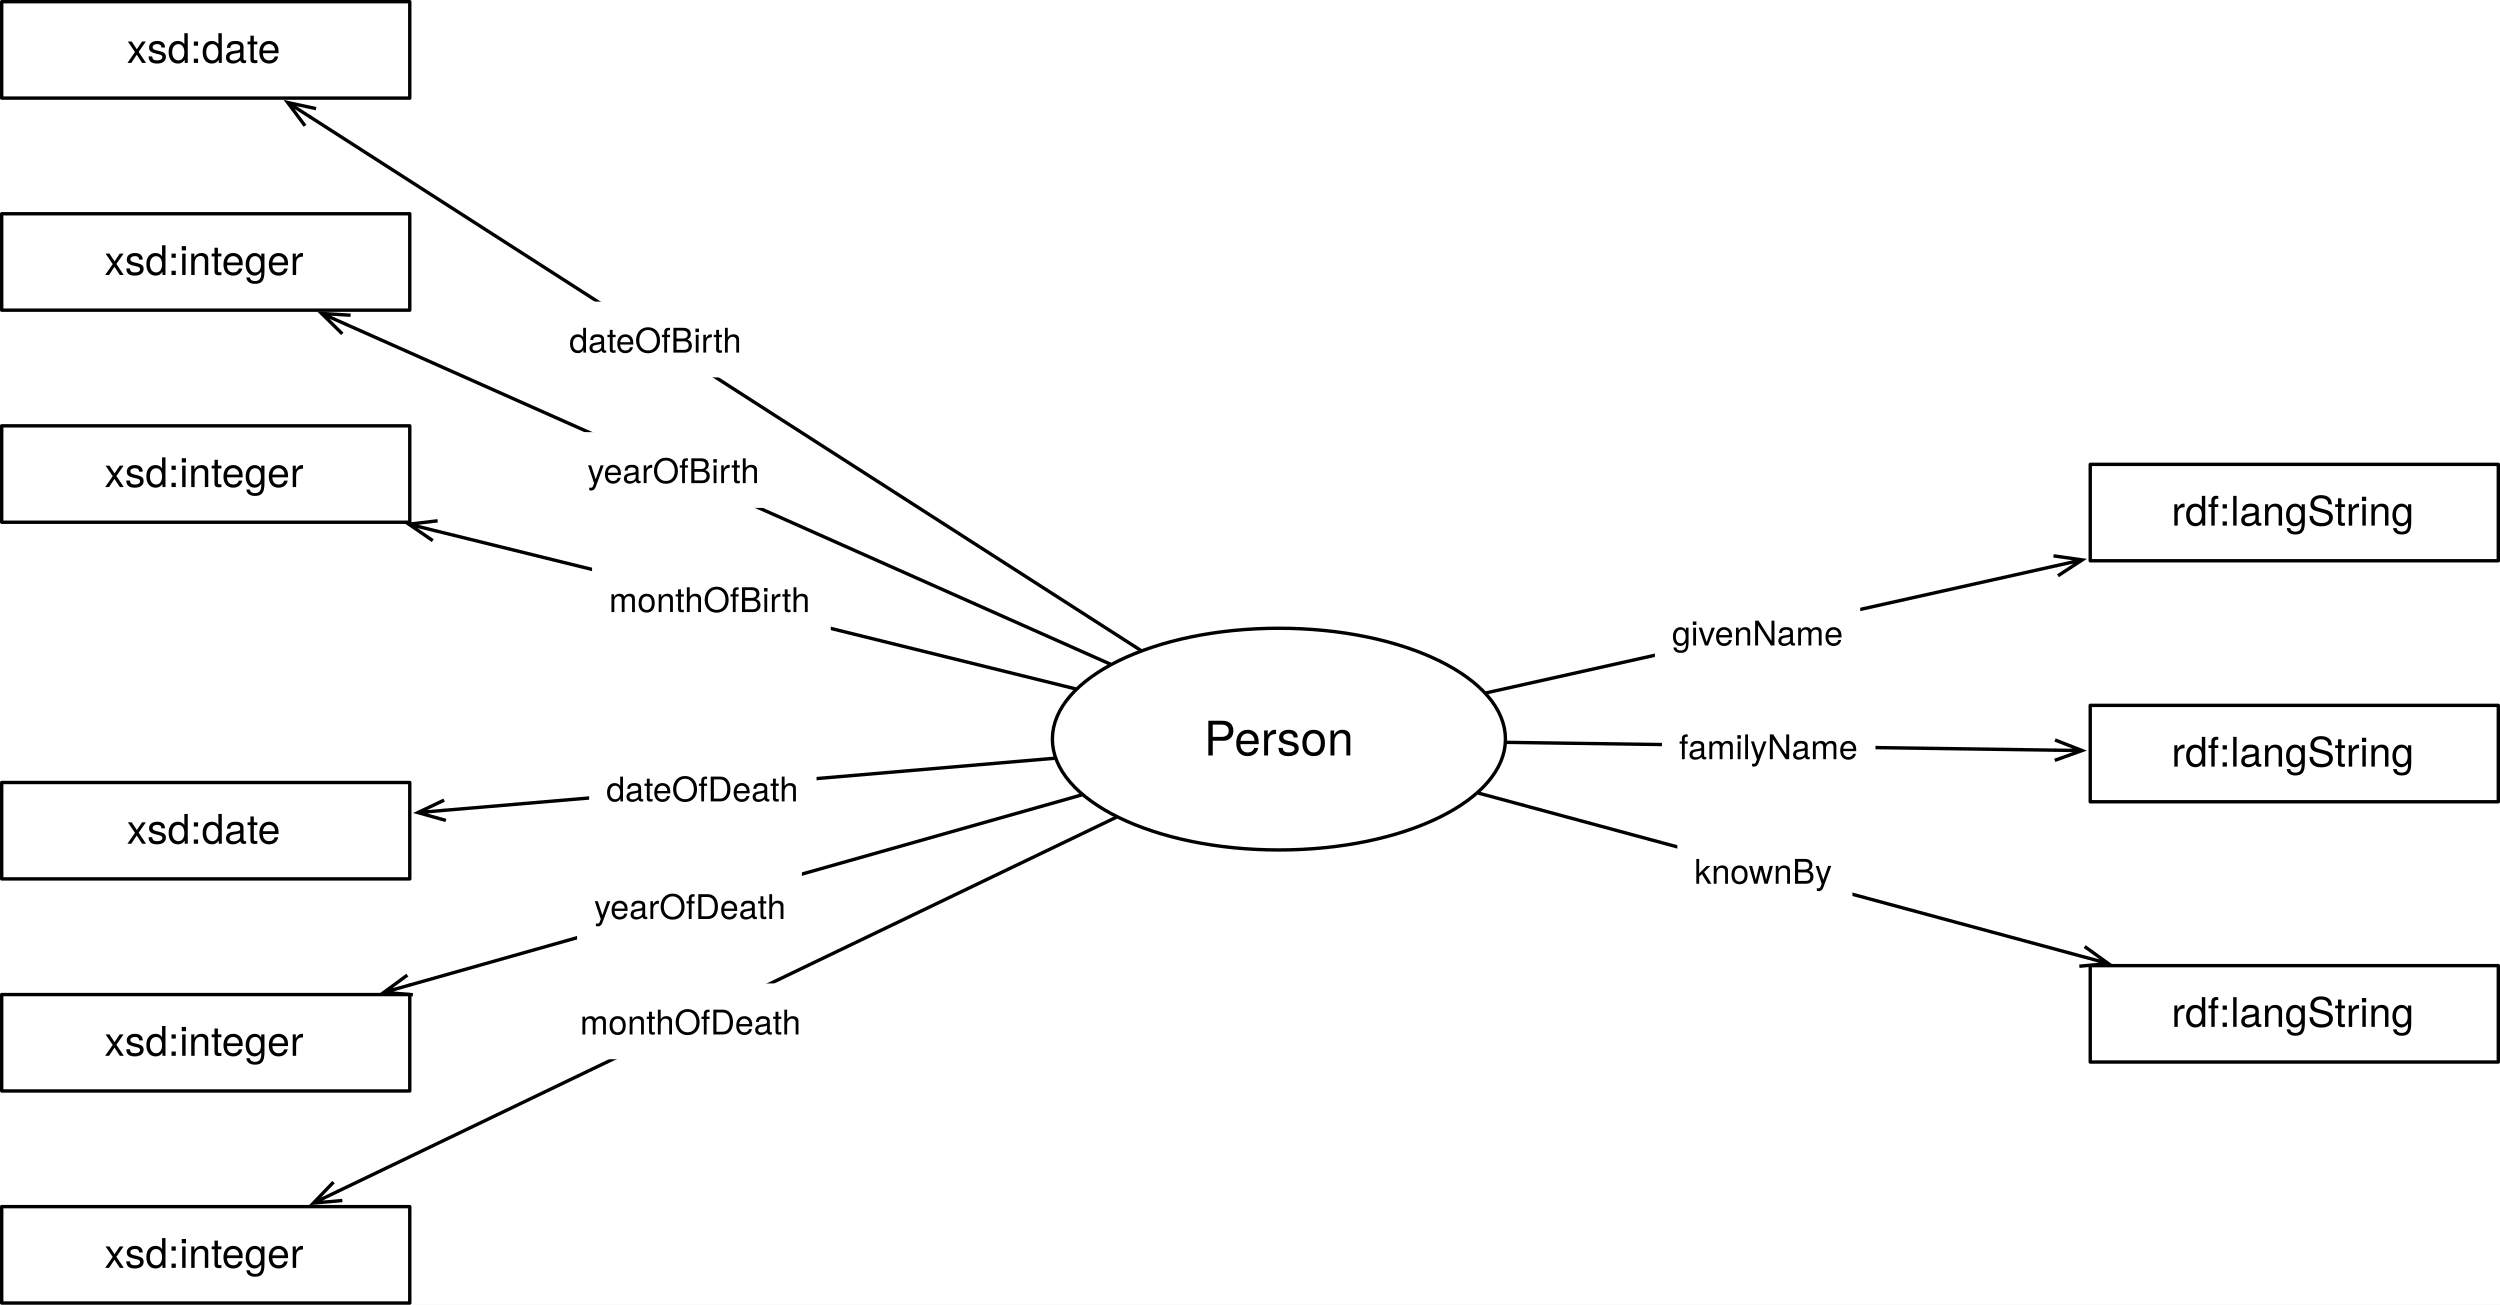
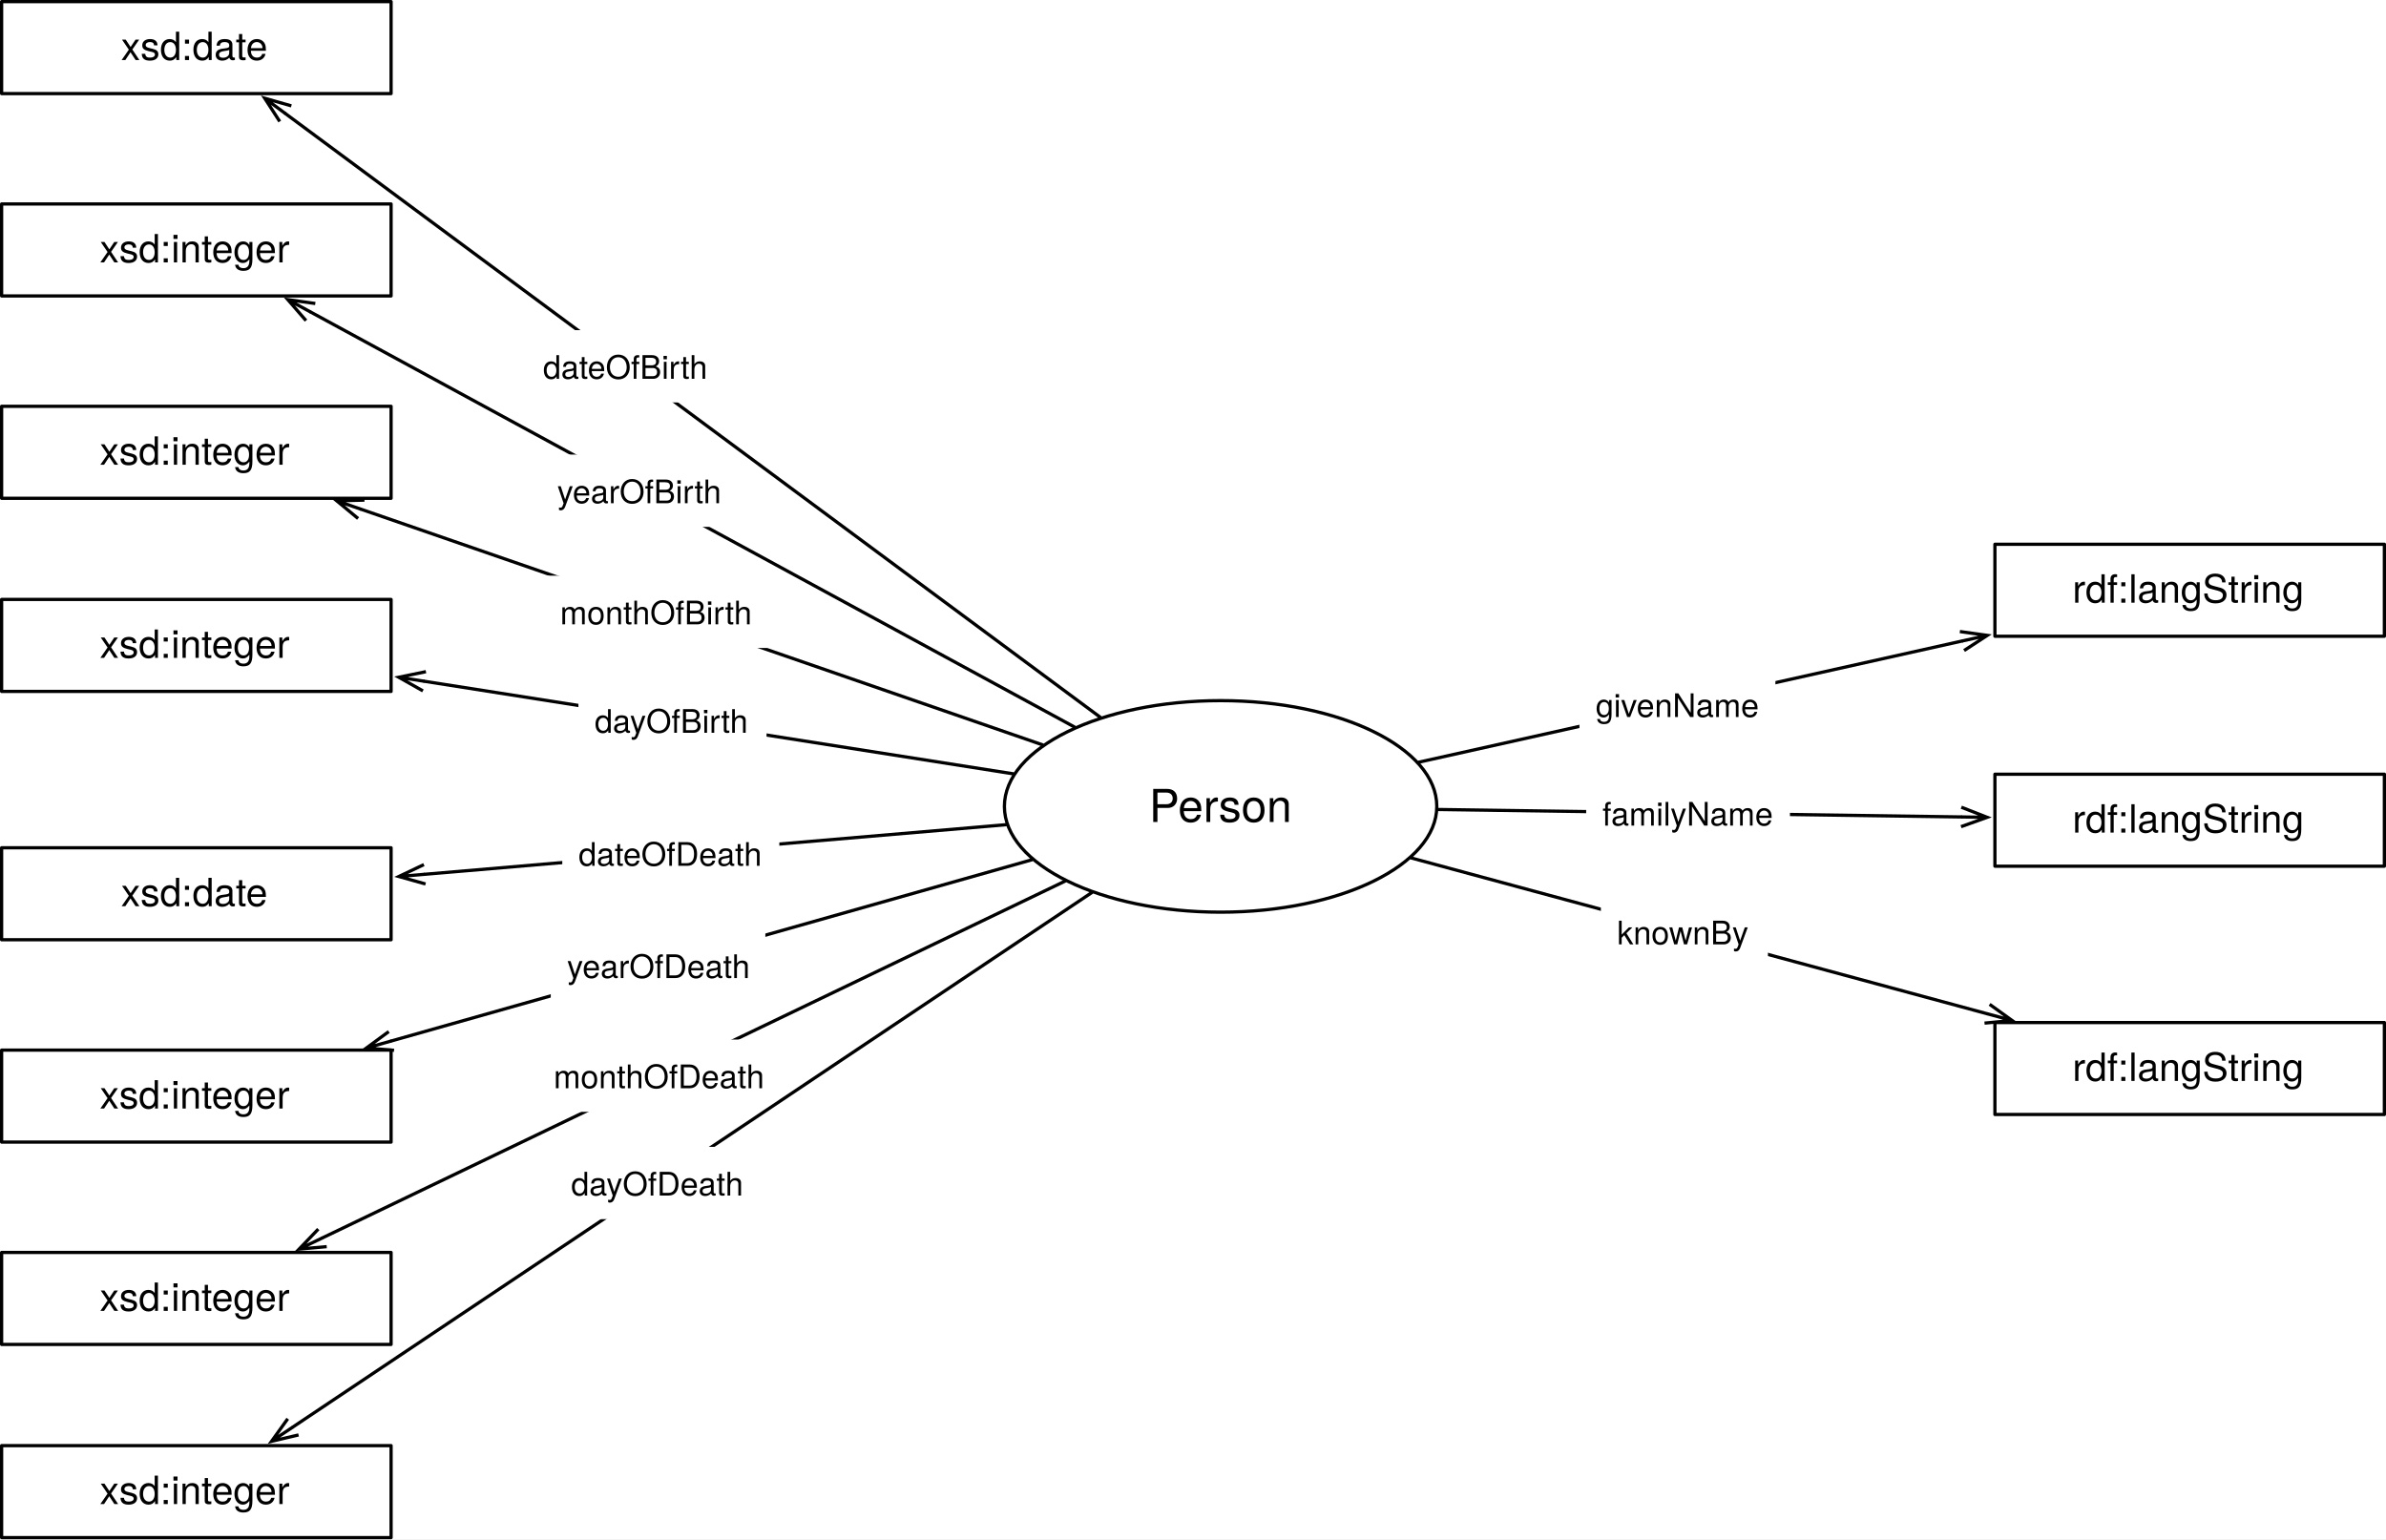
- <svg xmlns="http://www.w3.org/2000/svg" version="1.1" viewBox="470.051 793.201 735.173 383.677" width="735.173" height="383.677">
+ <svg xmlns="http://www.w3.org/2000/svg" version="1.1" viewBox="470.051 762.02 735.173 474.386" width="735.173" height="474.386">
  <defs>
    <marker orient="auto" overflow="visible" markerUnits="strokeWidth" id="StickArrow_Marker" stroke-linejoin="miter" stroke-miterlimit="10" viewBox="-1 -4 10 8" markerWidth="10" markerHeight="8" color="black">
      <g>
        <path d="M 8 0 L 0 0 M 0 -3 L 8 0 L 0 3" fill="none" stroke="currentColor" stroke-width="1" />
      </g>
    </marker>
  </defs>
  <g id="Canvas_1" fill="none" stroke="none" stroke-opacity="1" fill-opacity="1" stroke-dasharray="none">
-     <rect fill="white" x="470.051" y="793.201" width="735.173" height="383.677" />
+     <rect fill="white" x="470.051" y="762.02" width="735.173" height="474.386" />
    <g id="Canvas_1_Layer_1">
      <g id="Graphic_228">
        <ellipse cx="846.142" cy="1010.551" rx="66.614" ry="32.598" fill="white" />
        <ellipse cx="846.142" cy="1010.551" rx="66.614" ry="32.598" stroke="black" stroke-linecap="round" stroke-linejoin="round" stroke-width="1" />
        <text transform="translate(797.8504 1002.355)" fill="black">
          <tspan font-family="Helvetica Neue" font-size="14" fill="black" x="26.255" y="13" xml:space="preserve">Person</tspan>
        </text>
      </g>
      <g id="Line_278">
-         <line x1="805.342" y1="984.349" x2="561.371" y2="827.667" marker-end="url(#StickArrow_Marker)" stroke="black" stroke-linecap="round" stroke-linejoin="round" stroke-width="1" />
+         <line x1="809.024" y1="983.046" x2="558.034" y2="797.058" marker-end="url(#StickArrow_Marker)" stroke="black" stroke-linecap="round" stroke-linejoin="round" stroke-width="1" />
      </g>
      <g id="Graphic_277">
-         <rect x="632.418" y="881.899" width="61.49" height="22.28" fill="white" />
-         <text transform="translate(637.4177 886.8992)" fill="black">
+         <rect x="632.356" y="863.774" width="61.49" height="22.28" fill="white" />
+         <text transform="translate(637.3555 868.7744)" fill="black">
          <tspan font-family="Helvetica Neue" font-size="10" fill="black" x="7993606e-19" y="10" xml:space="preserve">dateOfBirth</tspan>
        </text>
      </g>
      <g id="Graphic_279">
-         <rect x="470.551" y="793.701" width="120" height="28.346" fill="white" />
-         <rect x="470.551" y="793.701" width="120" height="28.346" stroke="black" stroke-linecap="round" stroke-linejoin="round" stroke-width="1" />
-         <text transform="translate(475.5512 800.706)" fill="black">
+         <rect x="470.551" y="762.52" width="120" height="28.346" fill="white" />
+         <rect x="470.551" y="762.52" width="120" height="28.346" stroke="black" stroke-linecap="round" stroke-linejoin="round" stroke-width="1" />
+         <text transform="translate(475.5512 769.5249)" fill="black">
          <tspan font-family="Helvetica Neue" font-size="12" fill="black" x="31.774" y="11" xml:space="preserve">xsd:date</tspan>
        </text>
      </g>
      <g id="Graphic_280">
        <rect x="1084.724" y="929.764" width="120" height="28.346" fill="white" />
        <rect x="1084.724" y="929.764" width="120" height="28.346" stroke="black" stroke-linecap="round" stroke-linejoin="round" stroke-width="1" />
        <text transform="translate(1089.724 936.769)" fill="black">
          <tspan font-family="Helvetica Neue" font-size="12" fill="black" x="18.886" y="11" xml:space="preserve">rdf:langString</tspan>
        </text>
      </g>
      <g id="Line_282">
        <line x1="907.258" y1="996.916" x2="1074.574" y2="959.588" marker-end="url(#StickArrow_Marker)" stroke="black" stroke-linecap="round" stroke-linejoin="round" stroke-width="1" />
      </g>
      <g id="Graphic_281">
        <rect x="956.708" y="968.008" width="60.38" height="22.28" fill="white" />
        <text transform="translate(961.7077 973.0083)" fill="black">
          <tspan font-family="Helvetica Neue" font-size="10" fill="black" x="50803806e-20" y="10" xml:space="preserve">givenName</tspan>
        </text>
      </g>
      <g id="Graphic_383">
        <rect x="1084.724" y="1000.63" width="120" height="28.346" fill="white" />
        <rect x="1084.724" y="1000.63" width="120" height="28.346" stroke="black" stroke-linecap="round" stroke-linejoin="round" stroke-width="1" />
        <text transform="translate(1089.724 1007.635)" fill="black">
          <tspan font-family="Helvetica Neue" font-size="12" fill="black" x="18.886" y="11" xml:space="preserve">rdf:langString</tspan>
        </text>
      </g>
      <g id="Line_382">
        <line x1="913.228" y1="1011.506" x2="1074.325" y2="1013.801" marker-end="url(#StickArrow_Marker)" stroke="black" stroke-linecap="round" stroke-linejoin="round" stroke-width="1" />
      </g>
      <g id="Graphic_381">
        <rect x="958.78" y="1001.462" width="62.79" height="22.28" fill="white" />
        <text transform="translate(963.7805 1006.462)" fill="black">
          <tspan font-family="Helvetica Neue" font-size="10" fill="black" x="4369838e-19" y="10" xml:space="preserve">familyName</tspan>
        </text>
      </g>
      <g id="Graphic_386">
        <rect x="1084.724" y="1077.165" width="120" height="28.346" fill="white" />
        <rect x="1084.724" y="1077.165" width="120" height="28.346" stroke="black" stroke-linecap="round" stroke-linejoin="round" stroke-width="1" />
        <text transform="translate(1089.724 1084.171)" fill="black">
          <tspan font-family="Helvetica Neue" font-size="12" fill="black" x="18.886" y="11" xml:space="preserve">rdf:langString</tspan>
        </text>
      </g>
      <g id="Line_385">
        <line x1="904.936" y1="1026.459" x2="1082.303" y2="1074.449" marker-end="url(#StickArrow_Marker)" stroke="black" stroke-linecap="round" stroke-linejoin="round" stroke-width="1" />
      </g>
      <g id="Graphic_384">
        <rect x="963.311" y="1038.078" width="51.48" height="22.28" fill="white" />
        <text transform="translate(968.3105 1043.078)" fill="black">
          <tspan font-family="Helvetica Neue" font-size="10" fill="black" x="0" y="10" xml:space="preserve">knownBy</tspan>
        </text>
      </g>
      <g id="Line_389">
-         <line x1="796.38" y1="988.427" x2="571.932" y2="888.635" marker-end="url(#StickArrow_Marker)" stroke="black" stroke-linecap="round" stroke-linejoin="round" stroke-width="1" />
+         <line x1="801.124" y1="986.088" x2="565.771" y2="858.194" marker-end="url(#StickArrow_Marker)" stroke="black" stroke-linecap="round" stroke-linejoin="round" stroke-width="1" />
      </g>
      <g id="Graphic_388">
-         <rect x="637.786" y="920.277" width="60.74" height="22.28" fill="white" />
-         <text transform="translate(642.7863 925.277)" fill="black">
+         <rect x="636.733" y="902.119" width="60.74" height="22.28" fill="white" />
+         <text transform="translate(641.7327 907.119)" fill="black">
          <tspan font-family="Helvetica Neue" font-size="10" fill="black" x="7993606e-19" y="10" xml:space="preserve">yearOfBirth</tspan>
        </text>
      </g>
      <g id="Graphic_387">
-         <rect x="470.551" y="856.063" width="120" height="28.346" fill="white" />
-         <rect x="470.551" y="856.063" width="120" height="28.346" stroke="black" stroke-linecap="round" stroke-linejoin="round" stroke-width="1" />
-         <text transform="translate(475.5512 863.0682)" fill="black">
+         <rect x="470.551" y="824.882" width="120" height="28.346" fill="white" />
+         <rect x="470.551" y="824.882" width="120" height="28.346" stroke="black" stroke-linecap="round" stroke-linejoin="round" stroke-width="1" />
+         <text transform="translate(475.5512 831.8871)" fill="black">
          <tspan font-family="Helvetica Neue" font-size="12" fill="black" x="25.222" y="11" xml:space="preserve">xsd:integer</tspan>
        </text>
      </g>
      <g id="Line_392">
-         <line x1="786.172" y1="995.738" x2="598.028" y2="949.266" marker-end="url(#StickArrow_Marker)" stroke="black" stroke-linecap="round" stroke-linejoin="round" stroke-width="1" />
+         <line x1="791.259" y1="991.572" x2="581.366" y2="918.99" marker-end="url(#StickArrow_Marker)" stroke="black" stroke-linecap="round" stroke-linejoin="round" stroke-width="1" />
      </g>
      <g id="Graphic_391">
-         <rect x="644.159" y="958.191" width="70.21" height="22.28" fill="white" />
-         <text transform="translate(649.1589 963.1913)" fill="black">
+         <rect x="637.626" y="939.444" width="70.21" height="22.28" fill="white" />
+         <text transform="translate(642.6256 944.4442)" fill="black">
          <tspan font-family="Helvetica Neue" font-size="10" fill="black" x="0" y="10" xml:space="preserve">monthOfBirth</tspan>
        </text>
      </g>
      <g id="Graphic_390">
-         <rect x="470.551" y="918.425" width="120" height="28.346" fill="white" />
-         <rect x="470.551" y="918.425" width="120" height="28.346" stroke="black" stroke-linecap="round" stroke-linejoin="round" stroke-width="1" />
-         <text transform="translate(475.5512 925.4304)" fill="black">
+         <rect x="470.551" y="887.244" width="120" height="28.346" fill="white" />
+         <rect x="470.551" y="887.244" width="120" height="28.346" stroke="black" stroke-linecap="round" stroke-linejoin="round" stroke-width="1" />
+         <text transform="translate(475.5512 894.2493)" fill="black">
+           <tspan font-family="Helvetica Neue" font-size="12" fill="black" x="25.222" y="11" xml:space="preserve">xsd:integer</tspan>
+         </text>
+       </g>
+       <g id="Line_394">
+         <line x1="782.212" y1="1000.502" x2="600.825" y2="971.991" marker-end="url(#StickArrow_Marker)" stroke="black" stroke-linecap="round" stroke-linejoin="round" stroke-width="1" />
+       </g>
+       <g id="Graphic_393">
+         <rect x="648.273" y="972.865" width="57.97" height="22.28" fill="white" />
+         <text transform="translate(653.2731 977.8651)" fill="black">
+           <tspan font-family="Helvetica Neue" font-size="10" fill="black" x="58264504e-20" y="10" xml:space="preserve">dayOfBirth</tspan>
+         </text>
+       </g>
+       <g id="Graphic_395">
+         <rect x="470.551" y="946.772" width="120" height="28.346" fill="white" />
+         <rect x="470.551" y="946.772" width="120" height="28.346" stroke="black" stroke-linecap="round" stroke-linejoin="round" stroke-width="1" />
+         <text transform="translate(475.5512 953.7769)" fill="black">
          <tspan font-family="Helvetica Neue" font-size="12" fill="black" x="25.222" y="11" xml:space="preserve">xsd:integer</tspan>
        </text>
      </g>
      <g id="Line_407">
        <line x1="780.014" y1="1016.194" x2="600.913" y2="1031.476" marker-end="url(#StickArrow_Marker)" stroke="black" stroke-linecap="round" stroke-linejoin="round" stroke-width="1" />
      </g>
      <g id="Graphic_406">
        <rect x="643.303" y="1013.866" width="66.87" height="22.28" fill="white" />
        <text transform="translate(648.3032 1018.866)" fill="black">
          <tspan font-family="Helvetica Neue" font-size="10" fill="black" x="0" y="10" xml:space="preserve">dateOfDeath</tspan>
        </text>
      </g>
      <g id="Graphic_405">
        <rect x="470.551" y="1023.307" width="120" height="28.346" fill="white" />
        <rect x="470.551" y="1023.307" width="120" height="28.346" stroke="black" stroke-linecap="round" stroke-linejoin="round" stroke-width="1" />
        <text transform="translate(475.5512 1030.312)" fill="black">
          <tspan font-family="Helvetica Neue" font-size="12" fill="black" x="31.774" y="11" xml:space="preserve">xsd:date</tspan>
        </text>
      </g>
      <g id="Line_404">
        <line x1="787.977" y1="1027.008" x2="590.652" y2="1082.838" marker-end="url(#StickArrow_Marker)" stroke="black" stroke-linecap="round" stroke-linejoin="round" stroke-width="1" />
      </g>
      <g id="Graphic_403">
        <rect x="639.75" y="1048.453" width="66.12" height="22.28" fill="white" />
        <text transform="translate(644.7499 1053.453)" fill="black">
          <tspan font-family="Helvetica Neue" font-size="10" fill="black" x="0" y="10" xml:space="preserve">yearOfDeath</tspan>
        </text>
      </g>
      <g id="Graphic_402">
        <rect x="470.551" y="1085.669" width="120" height="28.346" fill="white" />
        <rect x="470.551" y="1085.669" width="120" height="28.346" stroke="black" stroke-linecap="round" stroke-linejoin="round" stroke-width="1" />
        <text transform="translate(475.5512 1092.675)" fill="black">
          <tspan font-family="Helvetica Neue" font-size="12" fill="black" x="25.222" y="11" xml:space="preserve">xsd:integer</tspan>
        </text>
      </g>
      <g id="Line_401">
        <line x1="798.161" y1="1033.608" x2="569.419" y2="1143.527" marker-end="url(#StickArrow_Marker)" stroke="black" stroke-linecap="round" stroke-linejoin="round" stroke-width="1" />
      </g>
      <g id="Graphic_400">
        <rect x="635.628" y="1082.409" width="75.59" height="22.28" fill="white" />
        <text transform="translate(640.6281 1087.409)" fill="black">
          <tspan font-family="Helvetica Neue" font-size="10" fill="black" x="7105427e-20" y="10" xml:space="preserve">monthOfDeath</tspan>
        </text>
      </g>
      <g id="Graphic_399">
        <rect x="470.551" y="1148.032" width="120" height="28.346" fill="white" />
        <rect x="470.551" y="1148.032" width="120" height="28.346" stroke="black" stroke-linecap="round" stroke-linejoin="round" stroke-width="1" />
        <text transform="translate(475.5512 1155.037)" fill="black">
          <tspan font-family="Helvetica Neue" font-size="12" fill="black" x="25.222" y="11" xml:space="preserve">xsd:integer</tspan>
        </text>
      </g>
+       <g id="Line_398">
+         <line x1="806.398" y1="1037.146" x2="560.375" y2="1201.775" marker-end="url(#StickArrow_Marker)" stroke="black" stroke-linecap="round" stroke-linejoin="round" stroke-width="1" />
+       </g>
+       <g id="Graphic_397">
+         <rect x="641.013" y="1115.48" width="63.35" height="22.28" fill="white" />
+         <text transform="translate(646.013 1120.48)" fill="black">
+           <tspan font-family="Helvetica Neue" font-size="10" fill="black" x="0" y="10" xml:space="preserve">dayOfDeath</tspan>
+         </text>
+       </g>
+       <g id="Graphic_396">
+         <rect x="470.551" y="1207.559" width="120" height="28.346" fill="white" />
+         <rect x="470.551" y="1207.559" width="120" height="28.346" stroke="black" stroke-linecap="round" stroke-linejoin="round" stroke-width="1" />
+         <text transform="translate(475.5512 1214.564)" fill="black">
+           <tspan font-family="Helvetica Neue" font-size="12" fill="black" x="25.222" y="11" xml:space="preserve">xsd:integer</tspan>
+         </text>
+       </g>
    </g>
  </g>
</svg>
